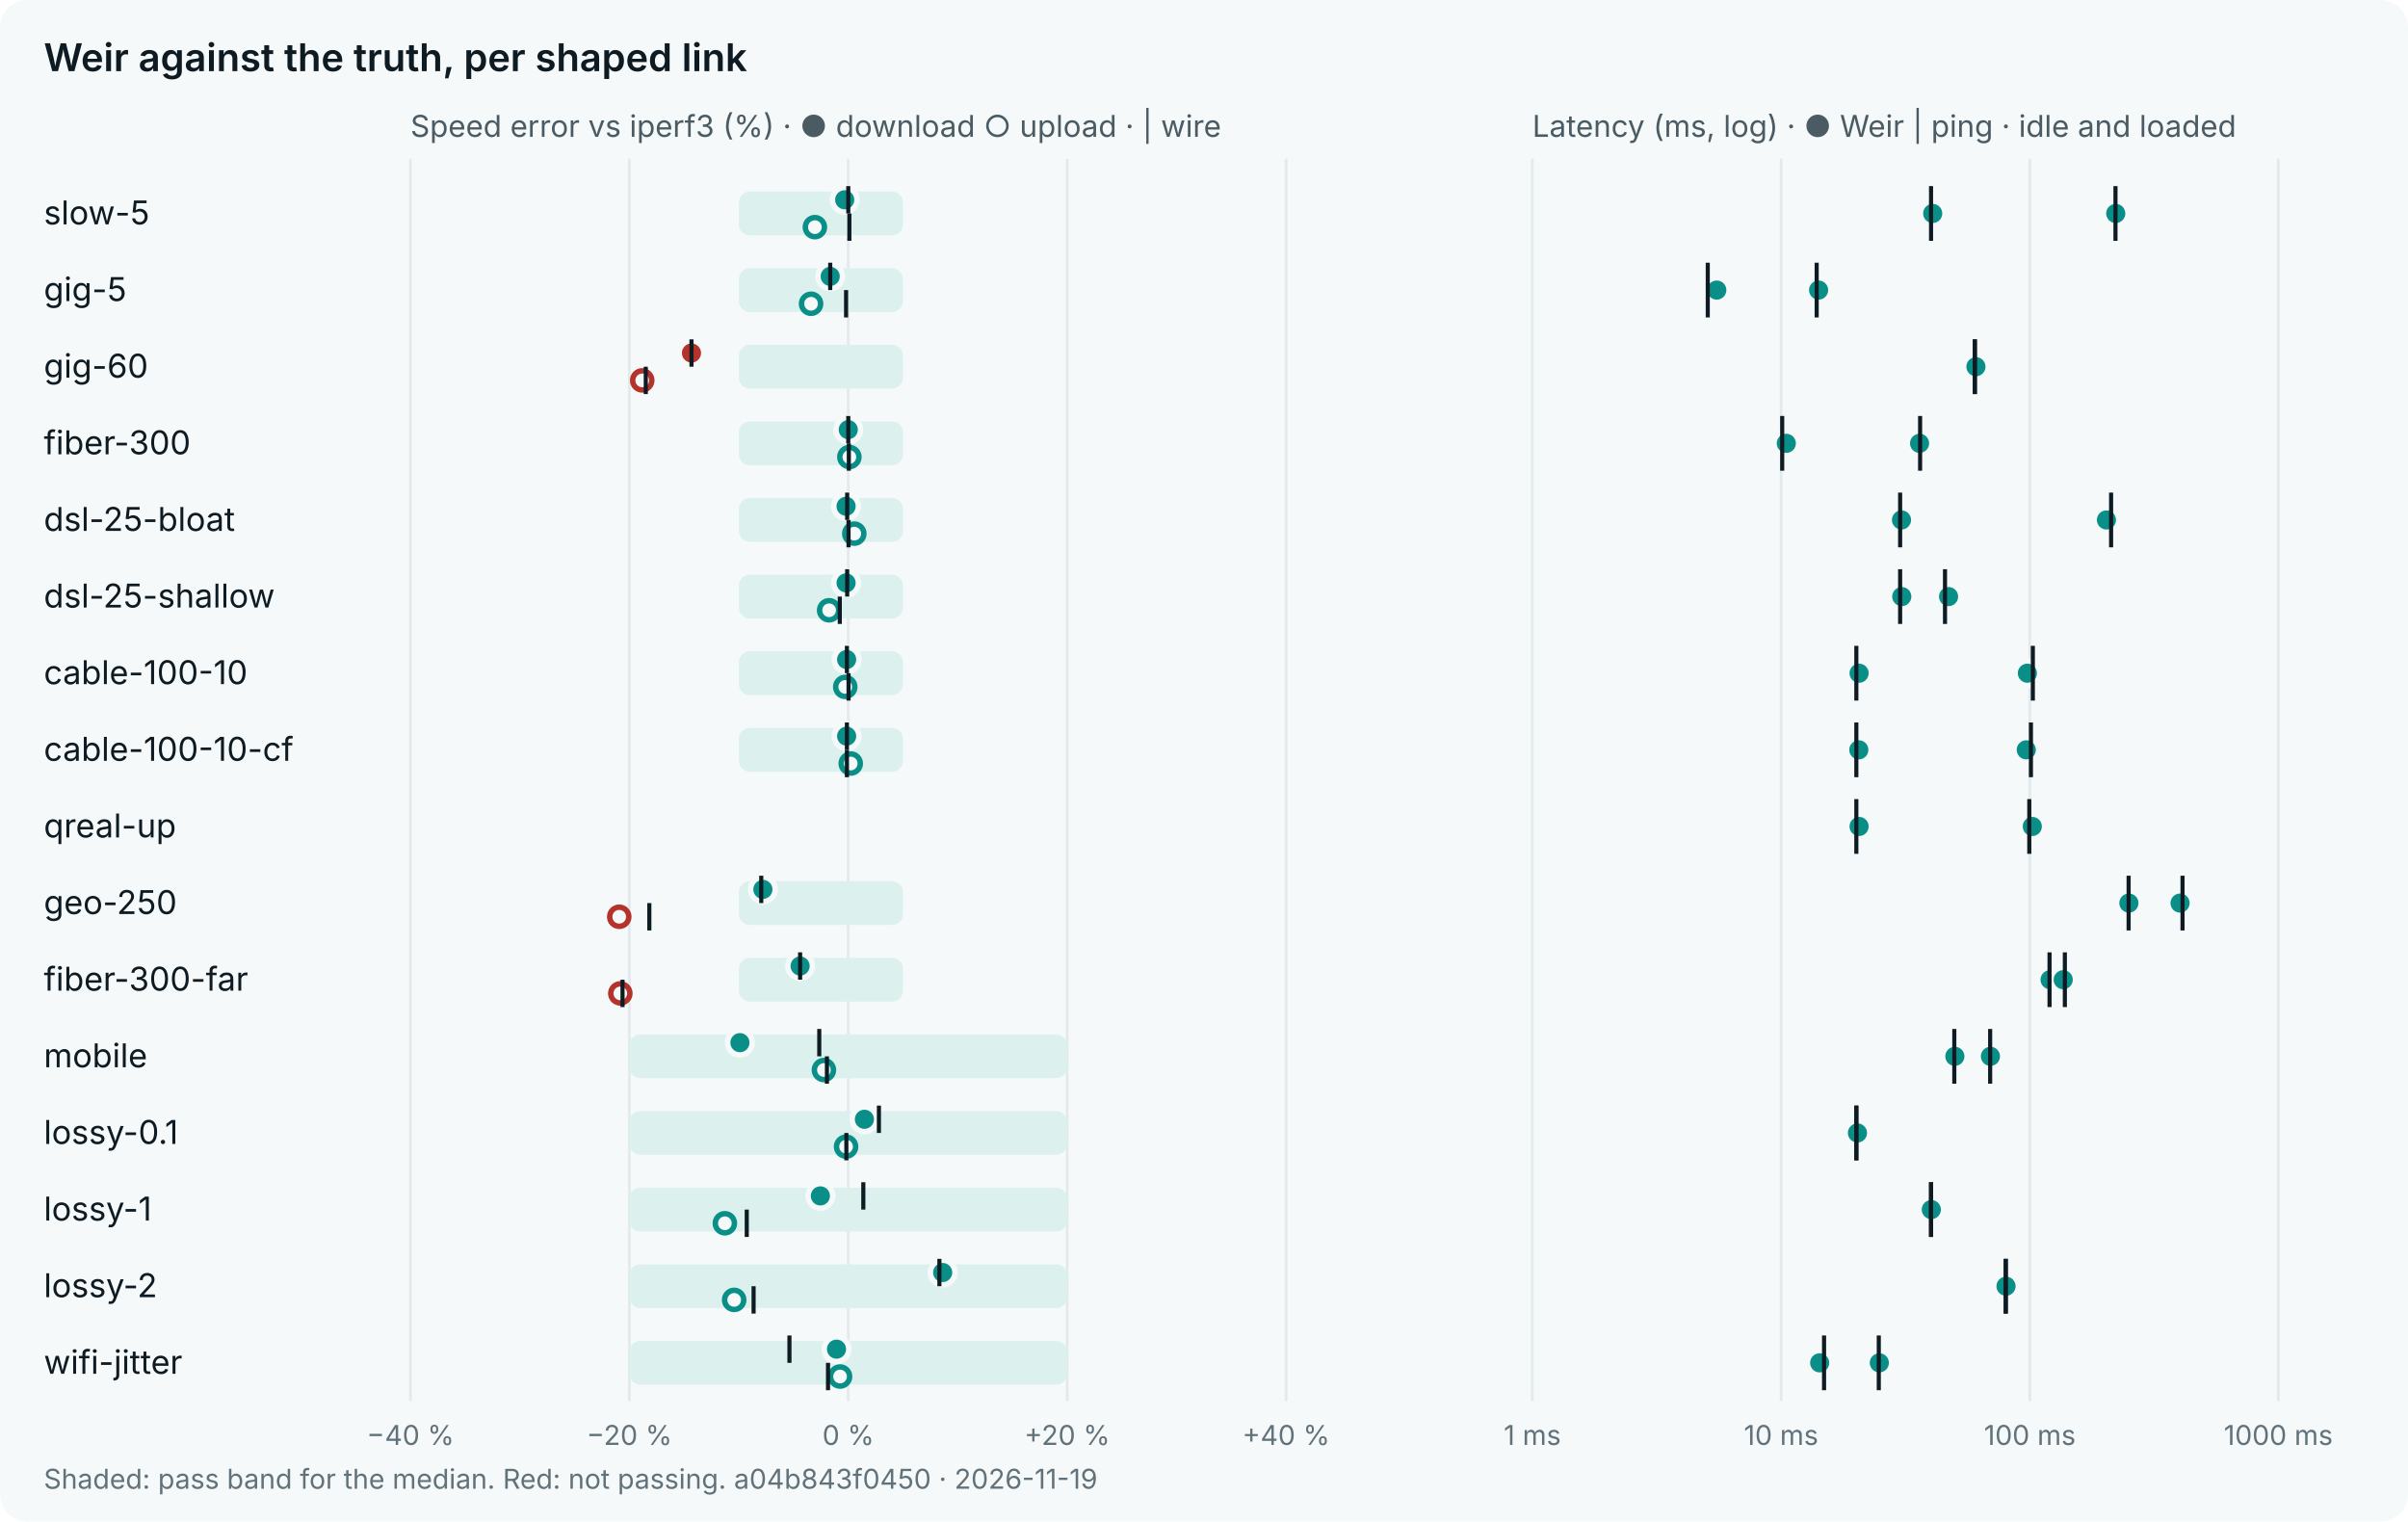
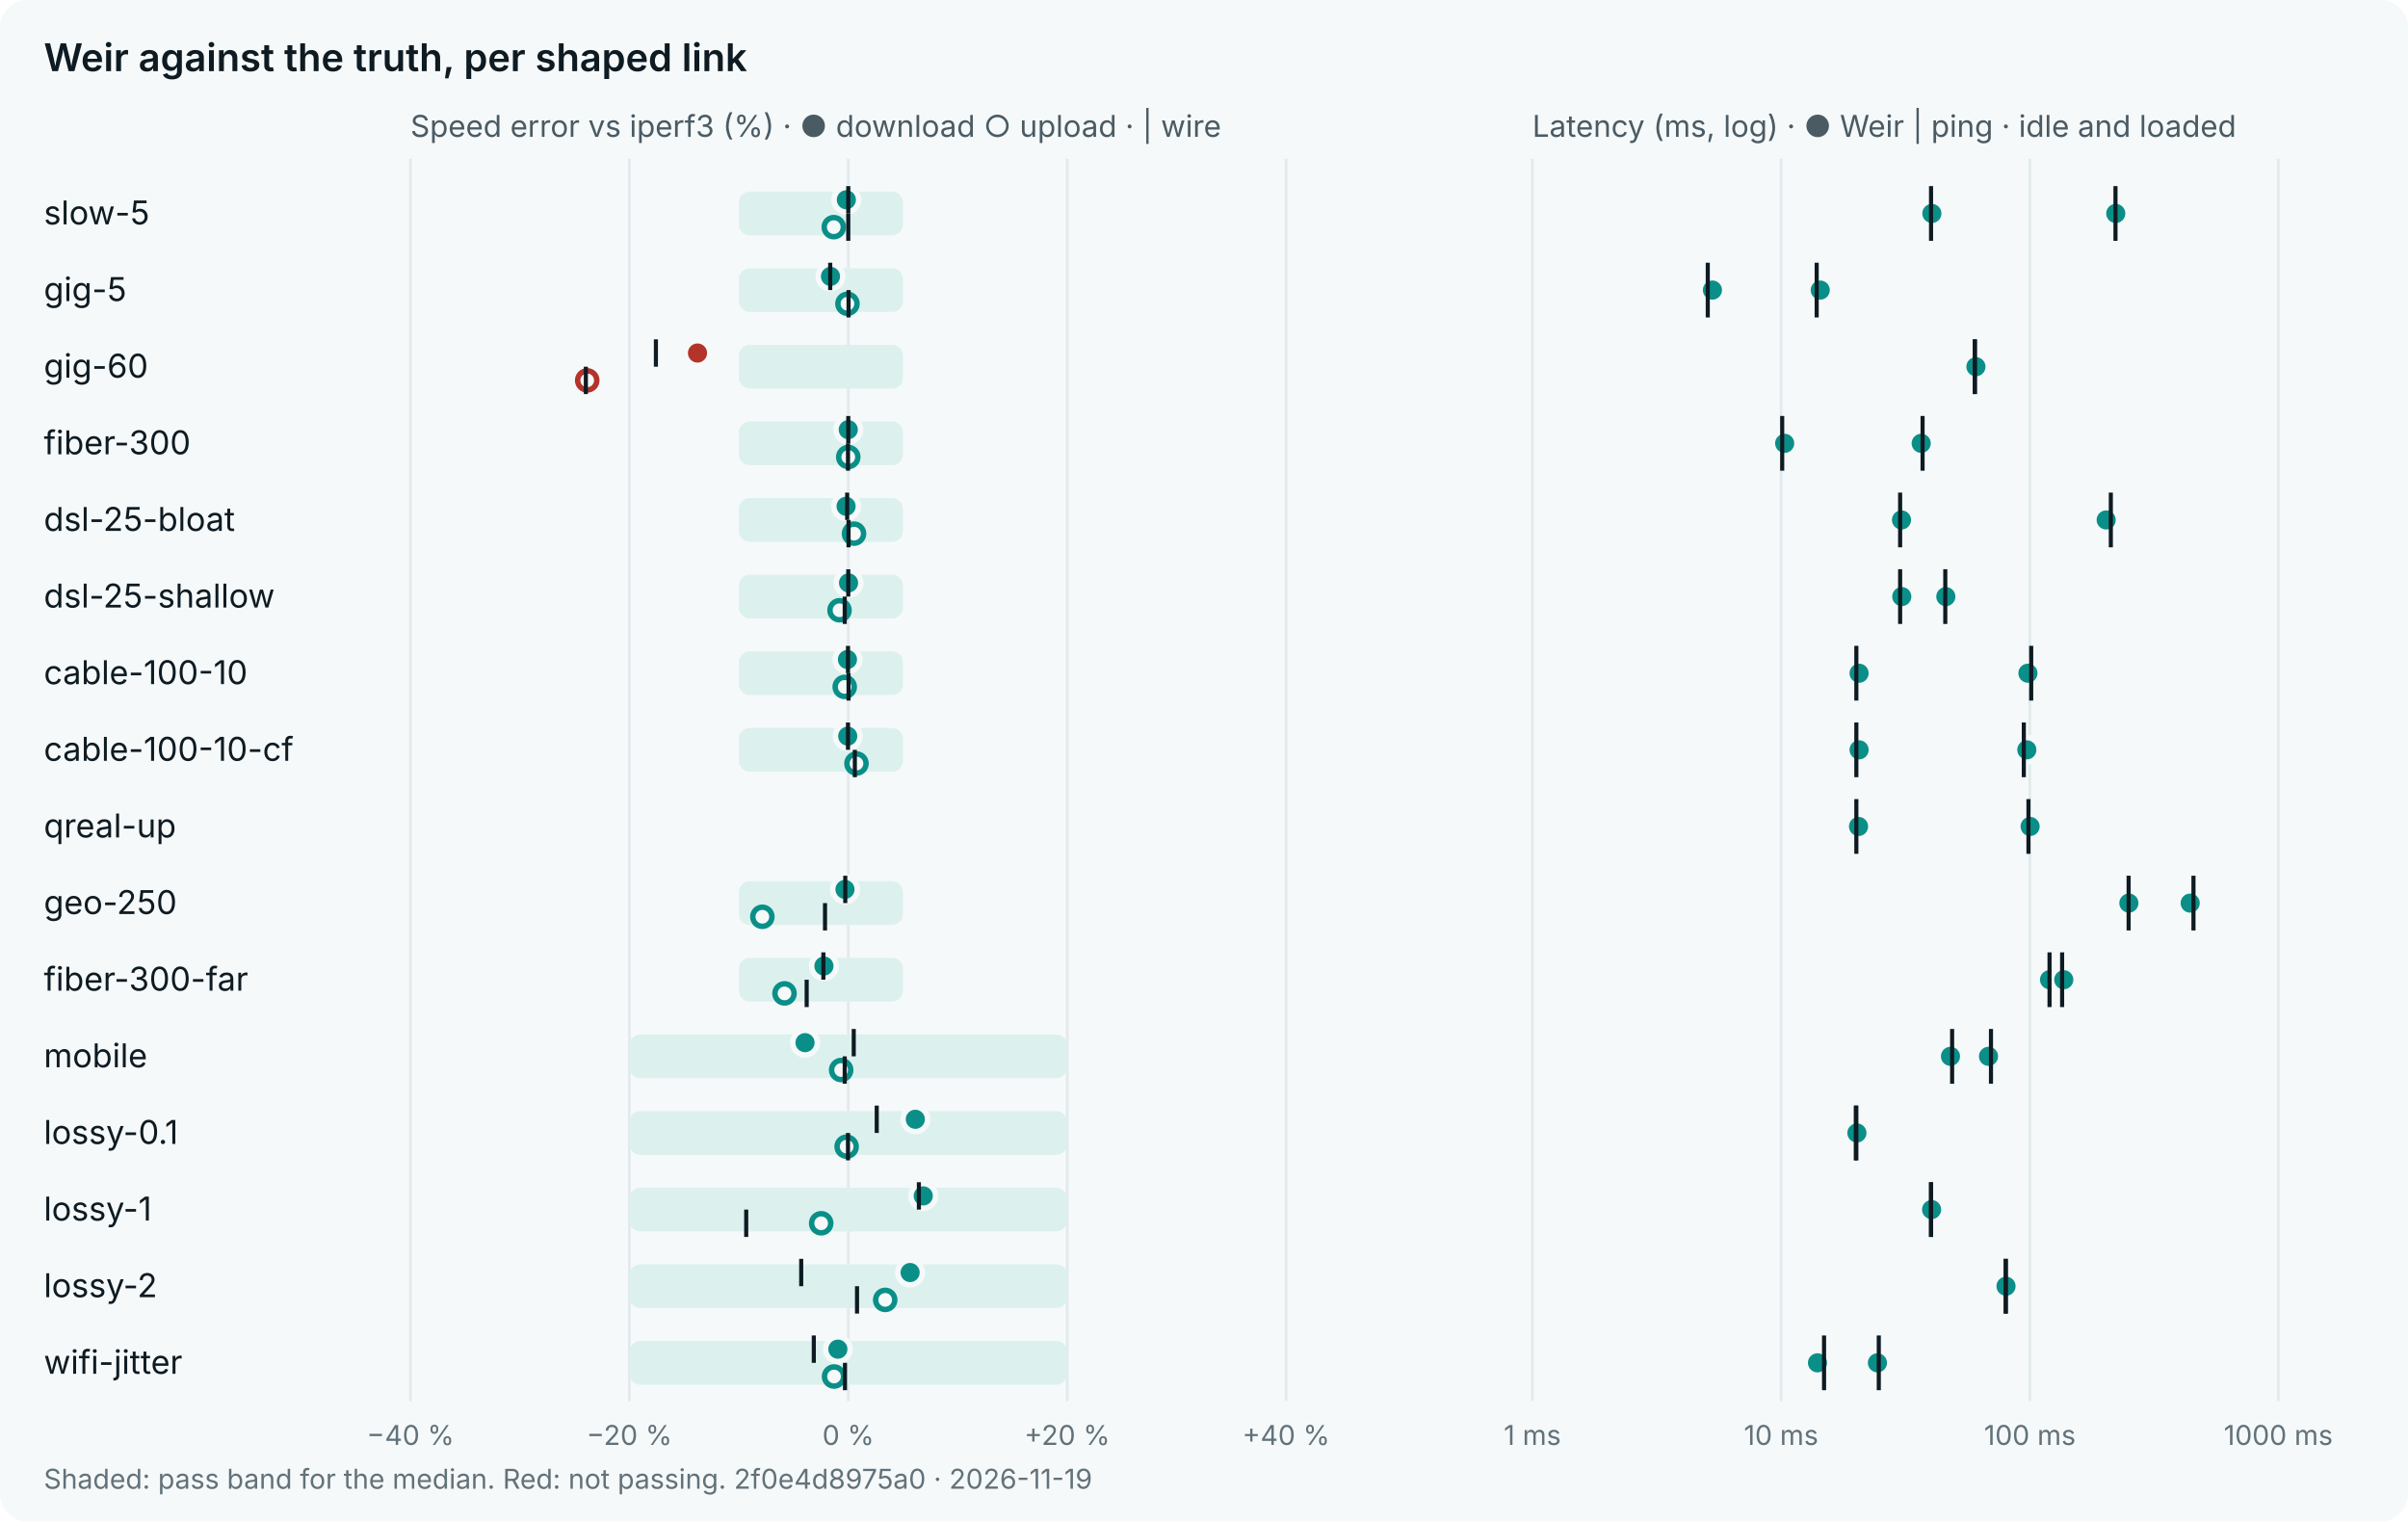
<svg xmlns="http://www.w3.org/2000/svg" width="880" height="556" viewBox="0 0 880 556" role="img" aria-label="Weir accuracy per shaped link, 16 links; ceiling for 1 Gbps is 956 Mbps">
  <style>text{font-family:-apple-system, BlinkMacSystemFont, "Segoe UI", system-ui, sans-serif;font-variant-numeric:tabular-nums;fill:#4a5b64;font-size:11px}.title{fill:#0e1b22;font-size:14px;font-weight:600}.axis-title{fill:#4a5b64;font-size:11px}.label{fill:#0e1b22;font-size:12px}.tick{fill:#62727a;font-size:10px}.note{fill:#62727a;font-size:10px}</style>
  <rect width="880" height="556" rx="10" fill="#f6f9fa" />
  <text x="16" y="26" class="title">Weir against the truth, per shaped link</text>
  <text x="150" y="50" class="axis-title">Speed error vs iperf3 (%) · ● download ○ upload · | wire</text>
  <text x="560" y="50" class="axis-title">Latency (ms, log) · ● Weir | ping · idle and loaded</text>
  <line x1="150" y1="58" x2="150" y2="512" stroke="#e2eaed" stroke-width="1" />
  <text x="150" y="528" class="tick" text-anchor="middle">−40 %</text>
  <line x1="230" y1="58" x2="230" y2="512" stroke="#e2eaed" stroke-width="1" />
  <text x="230" y="528" class="tick" text-anchor="middle">−20 %</text>
  <line x1="310" y1="58" x2="310" y2="512" stroke="#e2eaed" stroke-width="1" />
  <text x="310" y="528" class="tick" text-anchor="middle">0 %</text>
  <line x1="390" y1="58" x2="390" y2="512" stroke="#e2eaed" stroke-width="1" />
  <text x="390" y="528" class="tick" text-anchor="middle">+20 %</text>
  <line x1="470" y1="58" x2="470" y2="512" stroke="#e2eaed" stroke-width="1" />
  <text x="470" y="528" class="tick" text-anchor="middle">+40 %</text>
  <line x1="560" y1="58" x2="560" y2="512" stroke="#e2eaed" stroke-width="1" />
  <text x="560" y="528" class="tick" text-anchor="middle">1 ms</text>
  <line x1="650.9" y1="58" x2="650.9" y2="512" stroke="#e2eaed" stroke-width="1" />
  <text x="650.9" y="528" class="tick" text-anchor="middle">10 ms</text>
  <line x1="741.8" y1="58" x2="741.8" y2="512" stroke="#e2eaed" stroke-width="1" />
  <text x="741.8" y="528" class="tick" text-anchor="middle">100 ms</text>
  <line x1="832.6" y1="58" x2="832.6" y2="512" stroke="#e2eaed" stroke-width="1" />
  <text x="832.6" y="528" class="tick" text-anchor="middle">1000 ms</text>
  <text x="16" y="82" class="label">slow-5</text>
  <rect x="270" y="70" width="60" height="16" rx="4" fill="#dcf1ee" />
-   <circle cx="308.7" cy="73" r="4.5" fill="#0a8f88" stroke="#f6f9fa" stroke-width="2" />
-   <circle cx="297.8" cy="83" r="3.5" fill="#f6f9fa" stroke="#0a8f88" stroke-width="2" />
-   <circle cx="706.3" cy="78" r="4.5" fill="#0a8f88" stroke="#f6f9fa" stroke-width="2" />
+   <circle cx="309.3" cy="73" r="4.5" fill="#0a8f88" stroke="#f6f9fa" stroke-width="2" />
+   <circle cx="304.7" cy="83" r="3.5" fill="#f6f9fa" stroke="#0a8f88" stroke-width="2" />
+   <circle cx="706" cy="78" r="4.5" fill="#0a8f88" stroke="#f6f9fa" stroke-width="2" />
  <circle cx="773.2" cy="78" r="4.5" fill="#0a8f88" stroke="#f6f9fa" stroke-width="2" />
  <line x1="310" y1="68" x2="310" y2="78" stroke="#0e1b22" stroke-width="1.5" />
-   <line x1="310.4" y1="78" x2="310.4" y2="88" stroke="#0e1b22" stroke-width="1.5" />
+   <line x1="310" y1="78" x2="310" y2="88" stroke="#0e1b22" stroke-width="1.5" />
  <line x1="705.7" y1="68" x2="705.7" y2="88" stroke="#0e1b22" stroke-width="1.5" />
  <line x1="773.1" y1="68" x2="773.1" y2="88" stroke="#0e1b22" stroke-width="1.5" />
  <text x="16" y="110" class="label">gig-5</text>
  <rect x="270" y="98" width="60" height="16" rx="4" fill="#dcf1ee" />
-   <circle cx="303.4" cy="101" r="4.5" fill="#0a8f88" stroke="#f6f9fa" stroke-width="2" />
-   <circle cx="296.4" cy="111" r="3.5" fill="#f6f9fa" stroke="#0a8f88" stroke-width="2" />
-   <circle cx="627.4" cy="106" r="4.5" fill="#0a8f88" stroke="#f6f9fa" stroke-width="2" />
-   <circle cx="664.6" cy="106" r="4.5" fill="#0a8f88" stroke="#f6f9fa" stroke-width="2" />
+   <circle cx="303.5" cy="101" r="4.5" fill="#0a8f88" stroke="#f6f9fa" stroke-width="2" />
+   <circle cx="309.7" cy="111" r="3.5" fill="#f6f9fa" stroke="#0a8f88" stroke-width="2" />
+   <circle cx="625.8" cy="106" r="4.5" fill="#0a8f88" stroke="#f6f9fa" stroke-width="2" />
+   <circle cx="665.2" cy="106" r="4.5" fill="#0a8f88" stroke="#f6f9fa" stroke-width="2" />
  <line x1="303.4" y1="96" x2="303.4" y2="106" stroke="#0e1b22" stroke-width="1.5" />
-   <line x1="309.2" y1="106" x2="309.2" y2="116" stroke="#0e1b22" stroke-width="1.5" />
+   <line x1="310.1" y1="106" x2="310.1" y2="116" stroke="#0e1b22" stroke-width="1.5" />
  <line x1="624.1" y1="96" x2="624.1" y2="116" stroke="#0e1b22" stroke-width="1.5" />
  <line x1="663.9" y1="96" x2="663.9" y2="116" stroke="#0e1b22" stroke-width="1.5" />
  <text x="16" y="138" class="label">gig-60</text>
  <rect x="270" y="126" width="60" height="16" rx="4" fill="#dcf1ee" />
-   <circle cx="252.7" cy="129" r="4.5" fill="#b4332b" stroke="#f6f9fa" stroke-width="2" />
-   <circle cx="234.7" cy="139" r="3.5" fill="#f6f9fa" stroke="#b4332b" stroke-width="2" />
-   <circle cx="722" cy="134" r="4.5" fill="#0a8f88" stroke="#f6f9fa" stroke-width="2" />
+   <circle cx="254.9" cy="129" r="4.5" fill="#b4332b" stroke="#f6f9fa" stroke-width="2" />
+   <circle cx="214.6" cy="139" r="3.5" fill="#f6f9fa" stroke="#b4332b" stroke-width="2" />
+   <circle cx="721.9" cy="134" r="4.5" fill="#0a8f88" stroke="#f6f9fa" stroke-width="2" />
  <circle cx="722.1" cy="134" r="4.5" fill="#0a8f88" stroke="#f6f9fa" stroke-width="2" />
-   <line x1="252.7" y1="124" x2="252.7" y2="134" stroke="#0e1b22" stroke-width="1.5" />
-   <line x1="236" y1="134" x2="236" y2="144" stroke="#0e1b22" stroke-width="1.5" />
+   <line x1="239.7" y1="124" x2="239.7" y2="134" stroke="#0e1b22" stroke-width="1.5" />
+   <line x1="214.1" y1="134" x2="214.1" y2="144" stroke="#0e1b22" stroke-width="1.5" />
  <line x1="721.7" y1="124" x2="721.7" y2="144" stroke="#0e1b22" stroke-width="1.5" />
  <line x1="721.7" y1="124" x2="721.7" y2="144" stroke="#0e1b22" stroke-width="1.5" />
  <text x="16" y="166" class="label">fiber-300</text>
  <rect x="270" y="154" width="60" height="16" rx="4" fill="#dcf1ee" />
  <circle cx="310" cy="157" r="4.5" fill="#0a8f88" stroke="#f6f9fa" stroke-width="2" />
-   <circle cx="310.4" cy="167" r="3.5" fill="#f6f9fa" stroke="#0a8f88" stroke-width="2" />
-   <circle cx="652.8" cy="162" r="4.5" fill="#0a8f88" stroke="#f6f9fa" stroke-width="2" />
-   <circle cx="701.5" cy="162" r="4.5" fill="#0a8f88" stroke="#f6f9fa" stroke-width="2" />
+   <circle cx="310" cy="167" r="3.5" fill="#f6f9fa" stroke="#0a8f88" stroke-width="2" />
+   <circle cx="652.2" cy="162" r="4.5" fill="#0a8f88" stroke="#f6f9fa" stroke-width="2" />
+   <circle cx="702.1" cy="162" r="4.5" fill="#0a8f88" stroke="#f6f9fa" stroke-width="2" />
  <line x1="310" y1="152" x2="310" y2="162" stroke="#0e1b22" stroke-width="1.5" />
-   <line x1="310.2" y1="162" x2="310.2" y2="172" stroke="#0e1b22" stroke-width="1.5" />
+   <line x1="309.9" y1="162" x2="309.9" y2="172" stroke="#0e1b22" stroke-width="1.5" />
  <line x1="651.3" y1="152" x2="651.3" y2="172" stroke="#0e1b22" stroke-width="1.5" />
-   <line x1="701.7" y1="152" x2="701.7" y2="172" stroke="#0e1b22" stroke-width="1.5" />
+   <line x1="702.6" y1="152" x2="702.6" y2="172" stroke="#0e1b22" stroke-width="1.5" />
  <text x="16" y="194" class="label">dsl-25-bloat</text>
  <rect x="270" y="182" width="60" height="16" rx="4" fill="#dcf1ee" />
  <circle cx="309.2" cy="185" r="4.5" fill="#0a8f88" stroke="#f6f9fa" stroke-width="2" />
-   <circle cx="312.2" cy="195" r="3.5" fill="#f6f9fa" stroke="#0a8f88" stroke-width="2" />
+   <circle cx="312.1" cy="195" r="3.5" fill="#f6f9fa" stroke="#0a8f88" stroke-width="2" />
  <circle cx="694.9" cy="190" r="4.5" fill="#0a8f88" stroke="#f6f9fa" stroke-width="2" />
-   <circle cx="769.8" cy="190" r="4.5" fill="#0a8f88" stroke="#f6f9fa" stroke-width="2" />
+   <circle cx="769.7" cy="190" r="4.5" fill="#0a8f88" stroke="#f6f9fa" stroke-width="2" />
  <line x1="309.6" y1="180" x2="309.6" y2="190" stroke="#0e1b22" stroke-width="1.5" />
  <line x1="310.1" y1="190" x2="310.1" y2="200" stroke="#0e1b22" stroke-width="1.5" />
  <line x1="694.4" y1="180" x2="694.4" y2="200" stroke="#0e1b22" stroke-width="1.5" />
-   <line x1="771.5" y1="180" x2="771.5" y2="200" stroke="#0e1b22" stroke-width="1.5" />
+   <line x1="771.4" y1="180" x2="771.4" y2="200" stroke="#0e1b22" stroke-width="1.5" />
  <text x="16" y="222" class="label">dsl-25-shallow</text>
  <rect x="270" y="210" width="60" height="16" rx="4" fill="#dcf1ee" />
-   <circle cx="309.2" cy="213" r="4.5" fill="#0a8f88" stroke="#f6f9fa" stroke-width="2" />
-   <circle cx="303" cy="223" r="3.5" fill="#f6f9fa" stroke="#0a8f88" stroke-width="2" />
+   <circle cx="310.1" cy="213" r="4.5" fill="#0a8f88" stroke="#f6f9fa" stroke-width="2" />
+   <circle cx="306.8" cy="223" r="3.5" fill="#f6f9fa" stroke="#0a8f88" stroke-width="2" />
  <circle cx="695" cy="218" r="4.5" fill="#0a8f88" stroke="#f6f9fa" stroke-width="2" />
-   <circle cx="712.1" cy="218" r="4.5" fill="#0a8f88" stroke="#f6f9fa" stroke-width="2" />
-   <line x1="309.6" y1="208" x2="309.6" y2="218" stroke="#0e1b22" stroke-width="1.5" />
-   <line x1="306.9" y1="218" x2="306.9" y2="228" stroke="#0e1b22" stroke-width="1.5" />
+   <circle cx="711.1" cy="218" r="4.5" fill="#0a8f88" stroke="#f6f9fa" stroke-width="2" />
+   <line x1="310" y1="208" x2="310" y2="218" stroke="#0e1b22" stroke-width="1.5" />
+   <line x1="308.7" y1="218" x2="308.7" y2="228" stroke="#0e1b22" stroke-width="1.5" />
  <line x1="694.4" y1="208" x2="694.4" y2="228" stroke="#0e1b22" stroke-width="1.5" />
-   <line x1="710.8" y1="208" x2="710.8" y2="228" stroke="#0e1b22" stroke-width="1.5" />
+   <line x1="710.9" y1="208" x2="710.9" y2="228" stroke="#0e1b22" stroke-width="1.5" />
  <text x="16" y="250" class="label">cable-100-10</text>
  <rect x="270" y="238" width="60" height="16" rx="4" fill="#dcf1ee" />
-   <circle cx="309.4" cy="241" r="4.5" fill="#0a8f88" stroke="#f6f9fa" stroke-width="2" />
-   <circle cx="308.9" cy="251" r="3.5" fill="#f6f9fa" stroke="#0a8f88" stroke-width="2" />
+   <circle cx="309.7" cy="241" r="4.5" fill="#0a8f88" stroke="#f6f9fa" stroke-width="2" />
+   <circle cx="308.7" cy="251" r="3.5" fill="#f6f9fa" stroke="#0a8f88" stroke-width="2" />
  <circle cx="679.4" cy="246" r="4.5" fill="#0a8f88" stroke="#f6f9fa" stroke-width="2" />
-   <circle cx="740.9" cy="246" r="4.5" fill="#0a8f88" stroke="#f6f9fa" stroke-width="2" />
-   <line x1="309.5" y1="236" x2="309.5" y2="246" stroke="#0e1b22" stroke-width="1.5" />
+   <circle cx="741.1" cy="246" r="4.5" fill="#0a8f88" stroke="#f6f9fa" stroke-width="2" />
+   <line x1="309.9" y1="236" x2="309.9" y2="246" stroke="#0e1b22" stroke-width="1.5" />
  <line x1="310.1" y1="246" x2="310.1" y2="256" stroke="#0e1b22" stroke-width="1.5" />
  <line x1="678.4" y1="236" x2="678.4" y2="256" stroke="#0e1b22" stroke-width="1.5" />
-   <line x1="742.9" y1="236" x2="742.9" y2="256" stroke="#0e1b22" stroke-width="1.5" />
+   <line x1="742.3" y1="236" x2="742.3" y2="256" stroke="#0e1b22" stroke-width="1.5" />
  <text x="16" y="278" class="label">cable-100-10-cf</text>
  <rect x="270" y="266" width="60" height="16" rx="4" fill="#dcf1ee" />
-   <circle cx="309.4" cy="269" r="4.5" fill="#0a8f88" stroke="#f6f9fa" stroke-width="2" />
-   <circle cx="310.9" cy="279" r="3.5" fill="#f6f9fa" stroke="#0a8f88" stroke-width="2" />
-   <circle cx="679.3" cy="274" r="4.5" fill="#0a8f88" stroke="#f6f9fa" stroke-width="2" />
-   <circle cx="740.5" cy="274" r="4.5" fill="#0a8f88" stroke="#f6f9fa" stroke-width="2" />
-   <line x1="309.5" y1="264" x2="309.5" y2="274" stroke="#0e1b22" stroke-width="1.5" />
-   <line x1="309.5" y1="274" x2="309.5" y2="284" stroke="#0e1b22" stroke-width="1.5" />
+   <circle cx="309.8" cy="269" r="4.5" fill="#0a8f88" stroke="#f6f9fa" stroke-width="2" />
+   <circle cx="313" cy="279" r="3.5" fill="#f6f9fa" stroke="#0a8f88" stroke-width="2" />
+   <circle cx="679.4" cy="274" r="4.5" fill="#0a8f88" stroke="#f6f9fa" stroke-width="2" />
+   <circle cx="740.7" cy="274" r="4.5" fill="#0a8f88" stroke="#f6f9fa" stroke-width="2" />
+   <line x1="309.9" y1="264" x2="309.9" y2="274" stroke="#0e1b22" stroke-width="1.5" />
+   <line x1="312.4" y1="274" x2="312.4" y2="284" stroke="#0e1b22" stroke-width="1.5" />
  <line x1="678.4" y1="264" x2="678.4" y2="284" stroke="#0e1b22" stroke-width="1.5" />
-   <line x1="742.2" y1="264" x2="742.2" y2="284" stroke="#0e1b22" stroke-width="1.5" />
+   <line x1="739.6" y1="264" x2="739.6" y2="284" stroke="#0e1b22" stroke-width="1.5" />
  <text x="16" y="306" class="label">qreal-up</text>
-   <circle cx="679.4" cy="302" r="4.5" fill="#0a8f88" stroke="#f6f9fa" stroke-width="2" />
-   <circle cx="742.7" cy="302" r="4.5" fill="#0a8f88" stroke="#f6f9fa" stroke-width="2" />
+   <circle cx="679.2" cy="302" r="4.5" fill="#0a8f88" stroke="#f6f9fa" stroke-width="2" />
+   <circle cx="741.9" cy="302" r="4.5" fill="#0a8f88" stroke="#f6f9fa" stroke-width="2" />
  <line x1="678.4" y1="292" x2="678.4" y2="312" stroke="#0e1b22" stroke-width="1.5" />
-   <line x1="741.6" y1="292" x2="741.6" y2="312" stroke="#0e1b22" stroke-width="1.5" />
+   <line x1="741.3" y1="292" x2="741.3" y2="312" stroke="#0e1b22" stroke-width="1.5" />
  <text x="16" y="334" class="label">geo-250</text>
  <rect x="270" y="322" width="60" height="16" rx="4" fill="#dcf1ee" />
-   <circle cx="278.8" cy="325" r="4.5" fill="#0a8f88" stroke="#f6f9fa" stroke-width="2" />
-   <circle cx="226.3" cy="335" r="3.5" fill="#f6f9fa" stroke="#b4332b" stroke-width="2" />
+   <circle cx="308.8" cy="325" r="4.5" fill="#0a8f88" stroke="#f6f9fa" stroke-width="2" />
+   <circle cx="278.6" cy="335" r="3.5" fill="#f6f9fa" stroke="#0a8f88" stroke-width="2" />
  <circle cx="778" cy="330" r="4.5" fill="#0a8f88" stroke="#f6f9fa" stroke-width="2" />
-   <circle cx="796.7" cy="330" r="4.5" fill="#0a8f88" stroke="#f6f9fa" stroke-width="2" />
-   <line x1="278.2" y1="320" x2="278.2" y2="330" stroke="#0e1b22" stroke-width="1.5" />
-   <line x1="237.3" y1="330" x2="237.3" y2="340" stroke="#0e1b22" stroke-width="1.5" />
+   <circle cx="800.4" cy="330" r="4.5" fill="#0a8f88" stroke="#f6f9fa" stroke-width="2" />
+   <line x1="308.9" y1="320" x2="308.9" y2="330" stroke="#0e1b22" stroke-width="1.5" />
+   <line x1="301.5" y1="330" x2="301.5" y2="340" stroke="#0e1b22" stroke-width="1.5" />
  <line x1="777.9" y1="320" x2="777.9" y2="340" stroke="#0e1b22" stroke-width="1.5" />
-   <line x1="797.6" y1="320" x2="797.6" y2="340" stroke="#0e1b22" stroke-width="1.5" />
+   <line x1="801.6" y1="320" x2="801.6" y2="340" stroke="#0e1b22" stroke-width="1.5" />
  <text x="16" y="362" class="label">fiber-300-far</text>
  <rect x="270" y="350" width="60" height="16" rx="4" fill="#dcf1ee" />
-   <circle cx="292.4" cy="353" r="4.5" fill="#0a8f88" stroke="#f6f9fa" stroke-width="2" />
-   <circle cx="226.7" cy="363" r="3.5" fill="#f6f9fa" stroke="#b4332b" stroke-width="2" />
-   <circle cx="749.2" cy="358" r="4.5" fill="#0a8f88" stroke="#f6f9fa" stroke-width="2" />
-   <circle cx="754" cy="358" r="4.5" fill="#0a8f88" stroke="#f6f9fa" stroke-width="2" />
-   <line x1="292.4" y1="348" x2="292.4" y2="358" stroke="#0e1b22" stroke-width="1.5" />
-   <line x1="227.5" y1="358" x2="227.5" y2="368" stroke="#0e1b22" stroke-width="1.5" />
+   <circle cx="301.1" cy="353" r="4.5" fill="#0a8f88" stroke="#f6f9fa" stroke-width="2" />
+   <circle cx="286.7" cy="363" r="3.5" fill="#f6f9fa" stroke="#0a8f88" stroke-width="2" />
+   <circle cx="749" cy="358" r="4.5" fill="#0a8f88" stroke="#f6f9fa" stroke-width="2" />
+   <circle cx="754.2" cy="358" r="4.5" fill="#0a8f88" stroke="#f6f9fa" stroke-width="2" />
+   <line x1="300.9" y1="348" x2="300.9" y2="358" stroke="#0e1b22" stroke-width="1.5" />
+   <line x1="294.8" y1="358" x2="294.8" y2="368" stroke="#0e1b22" stroke-width="1.5" />
  <line x1="749" y1="348" x2="749" y2="368" stroke="#0e1b22" stroke-width="1.5" />
-   <line x1="754.6" y1="348" x2="754.6" y2="368" stroke="#0e1b22" stroke-width="1.5" />
+   <line x1="753.6" y1="348" x2="753.6" y2="368" stroke="#0e1b22" stroke-width="1.5" />
  <text x="16" y="390" class="label">mobile</text>
  <rect x="230" y="378" width="160" height="16" rx="4" fill="#dcf1ee" />
-   <circle cx="270.4" cy="381" r="4.5" fill="#0a8f88" stroke="#f6f9fa" stroke-width="2" />
-   <circle cx="301.1" cy="391" r="3.5" fill="#f6f9fa" stroke="#0a8f88" stroke-width="2" />
-   <circle cx="714.4" cy="386" r="4.5" fill="#0a8f88" stroke="#f6f9fa" stroke-width="2" />
-   <circle cx="727.4" cy="386" r="4.5" fill="#0a8f88" stroke="#f6f9fa" stroke-width="2" />
-   <line x1="299.4" y1="376" x2="299.4" y2="386" stroke="#0e1b22" stroke-width="1.5" />
-   <line x1="302.2" y1="386" x2="302.2" y2="396" stroke="#0e1b22" stroke-width="1.5" />
-   <line x1="714.2" y1="376" x2="714.2" y2="396" stroke="#0e1b22" stroke-width="1.5" />
-   <line x1="727.3" y1="376" x2="727.3" y2="396" stroke="#0e1b22" stroke-width="1.5" />
+   <circle cx="294.2" cy="381" r="4.5" fill="#0a8f88" stroke="#f6f9fa" stroke-width="2" />
+   <circle cx="307.4" cy="391" r="3.5" fill="#f6f9fa" stroke="#0a8f88" stroke-width="2" />
+   <circle cx="712.8" cy="386" r="4.5" fill="#0a8f88" stroke="#f6f9fa" stroke-width="2" />
+   <circle cx="726.7" cy="386" r="4.5" fill="#0a8f88" stroke="#f6f9fa" stroke-width="2" />
+   <line x1="312" y1="376" x2="312" y2="386" stroke="#0e1b22" stroke-width="1.5" />
+   <line x1="308.7" y1="386" x2="308.7" y2="396" stroke="#0e1b22" stroke-width="1.5" />
+   <line x1="713.4" y1="376" x2="713.4" y2="396" stroke="#0e1b22" stroke-width="1.5" />
+   <line x1="727.6" y1="376" x2="727.6" y2="396" stroke="#0e1b22" stroke-width="1.5" />
  <text x="16" y="418" class="label">lossy-0.1</text>
  <rect x="230" y="406" width="160" height="16" rx="4" fill="#dcf1ee" />
-   <circle cx="315.9" cy="409" r="4.5" fill="#0a8f88" stroke="#f6f9fa" stroke-width="2" />
-   <circle cx="309.2" cy="419" r="3.5" fill="#f6f9fa" stroke="#0a8f88" stroke-width="2" />
-   <circle cx="679" cy="414" r="4.5" fill="#0a8f88" stroke="#f6f9fa" stroke-width="2" />
-   <circle cx="678.8" cy="414" r="4.5" fill="#0a8f88" stroke="#f6f9fa" stroke-width="2" />
-   <line x1="321.2" y1="404" x2="321.2" y2="414" stroke="#0e1b22" stroke-width="1.5" />
-   <line x1="309.3" y1="414" x2="309.3" y2="424" stroke="#0e1b22" stroke-width="1.5" />
+   <circle cx="334.5" cy="409" r="4.5" fill="#0a8f88" stroke="#f6f9fa" stroke-width="2" />
+   <circle cx="309.4" cy="419" r="3.5" fill="#f6f9fa" stroke="#0a8f88" stroke-width="2" />
+   <circle cx="679.1" cy="414" r="4.5" fill="#0a8f88" stroke="#f6f9fa" stroke-width="2" />
+   <circle cx="678.6" cy="414" r="4.5" fill="#0a8f88" stroke="#f6f9fa" stroke-width="2" />
+   <line x1="320.4" y1="404" x2="320.4" y2="414" stroke="#0e1b22" stroke-width="1.5" />
+   <line x1="309.9" y1="414" x2="309.9" y2="424" stroke="#0e1b22" stroke-width="1.5" />
  <line x1="678.4" y1="404" x2="678.4" y2="424" stroke="#0e1b22" stroke-width="1.5" />
-   <line x1="678.4" y1="404" x2="678.4" y2="424" stroke="#0e1b22" stroke-width="1.5" />
+   <line x1="678.2" y1="404" x2="678.2" y2="424" stroke="#0e1b22" stroke-width="1.5" />
  <text x="16" y="446" class="label">lossy-1</text>
  <rect x="230" y="434" width="160" height="16" rx="4" fill="#dcf1ee" />
-   <circle cx="299.8" cy="437" r="4.5" fill="#0a8f88" stroke="#f6f9fa" stroke-width="2" />
-   <circle cx="264.9" cy="447" r="3.5" fill="#f6f9fa" stroke="#0a8f88" stroke-width="2" />
-   <circle cx="706" cy="442" r="4.5" fill="#0a8f88" stroke="#f6f9fa" stroke-width="2" />
-   <circle cx="705.8" cy="442" r="4.5" fill="#0a8f88" stroke="#f6f9fa" stroke-width="2" />
-   <line x1="315.5" y1="432" x2="315.5" y2="442" stroke="#0e1b22" stroke-width="1.5" />
-   <line x1="272.9" y1="442" x2="272.9" y2="452" stroke="#0e1b22" stroke-width="1.5" />
+   <circle cx="337.4" cy="437" r="4.5" fill="#0a8f88" stroke="#f6f9fa" stroke-width="2" />
+   <circle cx="300.1" cy="447" r="3.5" fill="#f6f9fa" stroke="#0a8f88" stroke-width="2" />
+   <circle cx="706.1" cy="442" r="4.5" fill="#0a8f88" stroke="#f6f9fa" stroke-width="2" />
+   <circle cx="705.9" cy="442" r="4.5" fill="#0a8f88" stroke="#f6f9fa" stroke-width="2" />
+   <line x1="335.8" y1="432" x2="335.8" y2="442" stroke="#0e1b22" stroke-width="1.5" />
+   <line x1="272.7" y1="442" x2="272.7" y2="452" stroke="#0e1b22" stroke-width="1.5" />
  <line x1="705.7" y1="432" x2="705.7" y2="452" stroke="#0e1b22" stroke-width="1.5" />
  <line x1="705.7" y1="432" x2="705.7" y2="452" stroke="#0e1b22" stroke-width="1.5" />
  <text x="16" y="474" class="label">lossy-2</text>
  <rect x="230" y="462" width="160" height="16" rx="4" fill="#dcf1ee" />
-   <circle cx="344.5" cy="465" r="4.5" fill="#0a8f88" stroke="#f6f9fa" stroke-width="2" />
-   <circle cx="268.3" cy="475" r="3.5" fill="#f6f9fa" stroke="#0a8f88" stroke-width="2" />
+   <circle cx="332.6" cy="465" r="4.5" fill="#0a8f88" stroke="#f6f9fa" stroke-width="2" />
+   <circle cx="323.5" cy="475" r="3.5" fill="#f6f9fa" stroke="#0a8f88" stroke-width="2" />
  <circle cx="733.2" cy="470" r="4.5" fill="#0a8f88" stroke="#f6f9fa" stroke-width="2" />
  <circle cx="733.1" cy="470" r="4.5" fill="#0a8f88" stroke="#f6f9fa" stroke-width="2" />
-   <line x1="343.3" y1="460" x2="343.3" y2="470" stroke="#0e1b22" stroke-width="1.5" />
-   <line x1="275.4" y1="470" x2="275.4" y2="480" stroke="#0e1b22" stroke-width="1.5" />
+   <line x1="292.8" y1="460" x2="292.8" y2="470" stroke="#0e1b22" stroke-width="1.5" />
+   <line x1="313.2" y1="470" x2="313.2" y2="480" stroke="#0e1b22" stroke-width="1.5" />
  <line x1="733" y1="460" x2="733" y2="480" stroke="#0e1b22" stroke-width="1.5" />
  <line x1="733" y1="460" x2="733" y2="480" stroke="#0e1b22" stroke-width="1.5" />
  <text x="16" y="502" class="label">wifi-jitter</text>
  <rect x="230" y="490" width="160" height="16" rx="4" fill="#dcf1ee" />
-   <circle cx="305.7" cy="493" r="4.5" fill="#0a8f88" stroke="#f6f9fa" stroke-width="2" />
-   <circle cx="307" cy="503" r="3.5" fill="#f6f9fa" stroke="#0a8f88" stroke-width="2" />
-   <circle cx="665" cy="498" r="4.5" fill="#0a8f88" stroke="#f6f9fa" stroke-width="2" />
-   <circle cx="686.8" cy="498" r="4.5" fill="#0a8f88" stroke="#f6f9fa" stroke-width="2" />
-   <line x1="288.5" y1="488" x2="288.5" y2="498" stroke="#0e1b22" stroke-width="1.5" />
-   <line x1="302.6" y1="498" x2="302.6" y2="508" stroke="#0e1b22" stroke-width="1.5" />
+   <circle cx="306.2" cy="493" r="4.5" fill="#0a8f88" stroke="#f6f9fa" stroke-width="2" />
+   <circle cx="304.8" cy="503" r="3.5" fill="#f6f9fa" stroke="#0a8f88" stroke-width="2" />
+   <circle cx="664.2" cy="498" r="4.5" fill="#0a8f88" stroke="#f6f9fa" stroke-width="2" />
+   <circle cx="686.1" cy="498" r="4.5" fill="#0a8f88" stroke="#f6f9fa" stroke-width="2" />
+   <line x1="297.4" y1="488" x2="297.4" y2="498" stroke="#0e1b22" stroke-width="1.5" />
+   <line x1="308.8" y1="498" x2="308.8" y2="508" stroke="#0e1b22" stroke-width="1.5" />
  <line x1="666.6" y1="488" x2="666.6" y2="508" stroke="#0e1b22" stroke-width="1.5" />
  <line x1="686.6" y1="488" x2="686.6" y2="508" stroke="#0e1b22" stroke-width="1.5" />
-   <text x="16" y="544" class="note">Shaded: pass band for the median. Red: not passing. a04b843f0450 · 2026-11-19</text>
+   <text x="16" y="544" class="note">Shaded: pass band for the median. Red: not passing. 2f0e4d8975a0 · 2026-11-19</text>
</svg>
